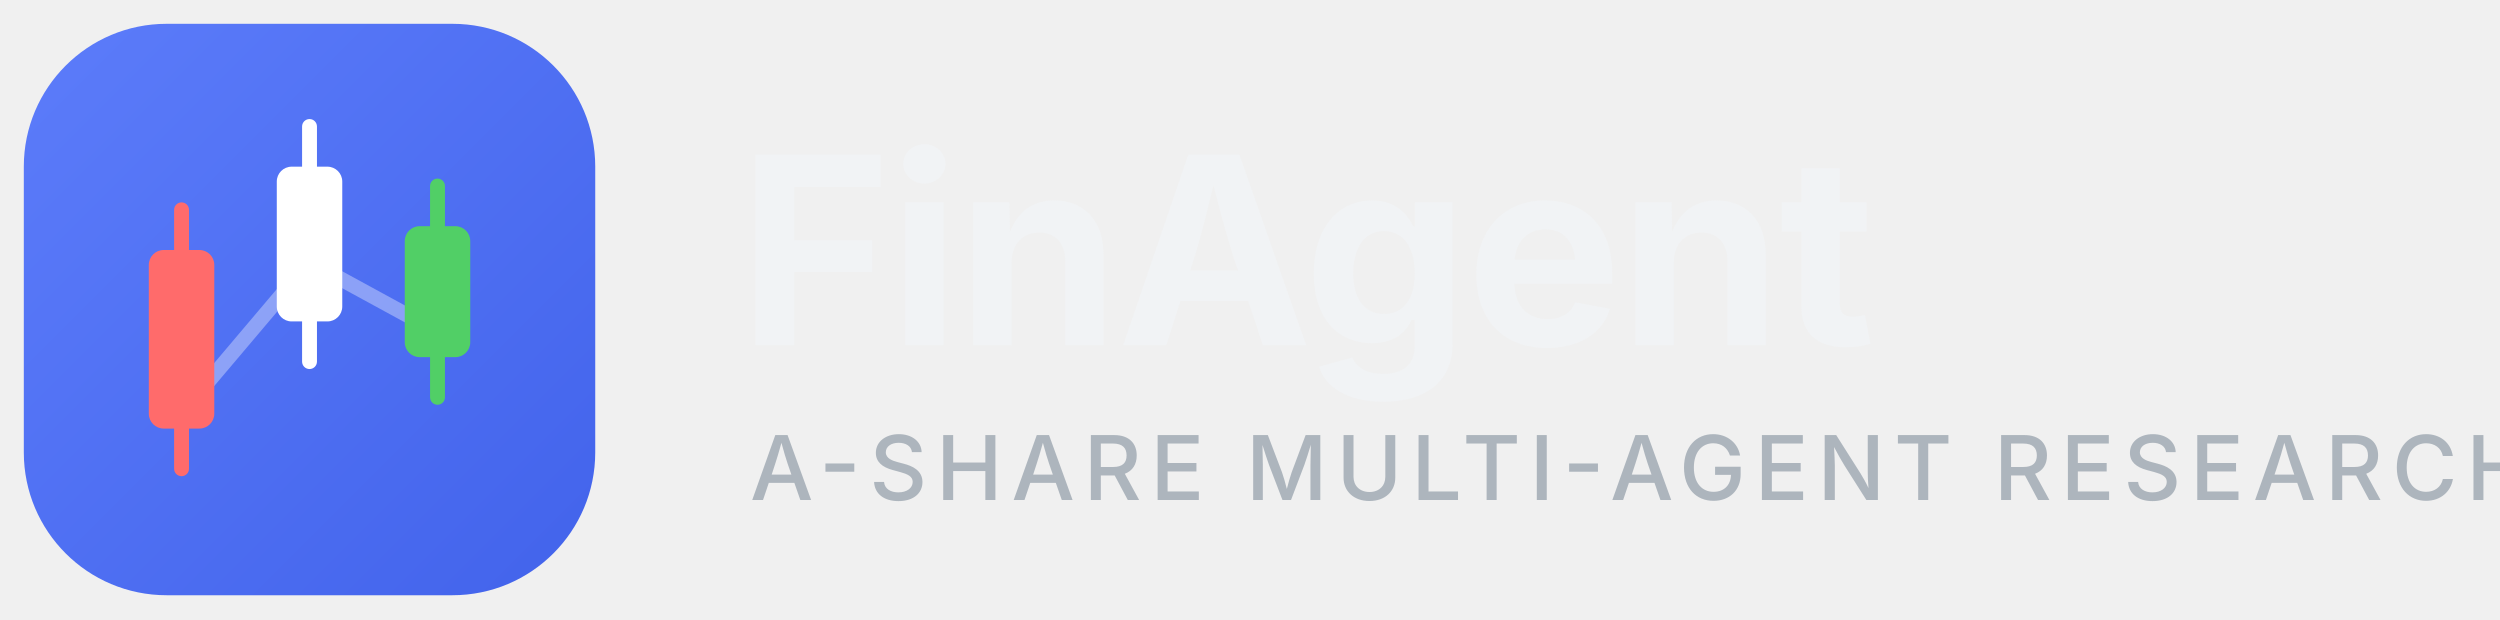
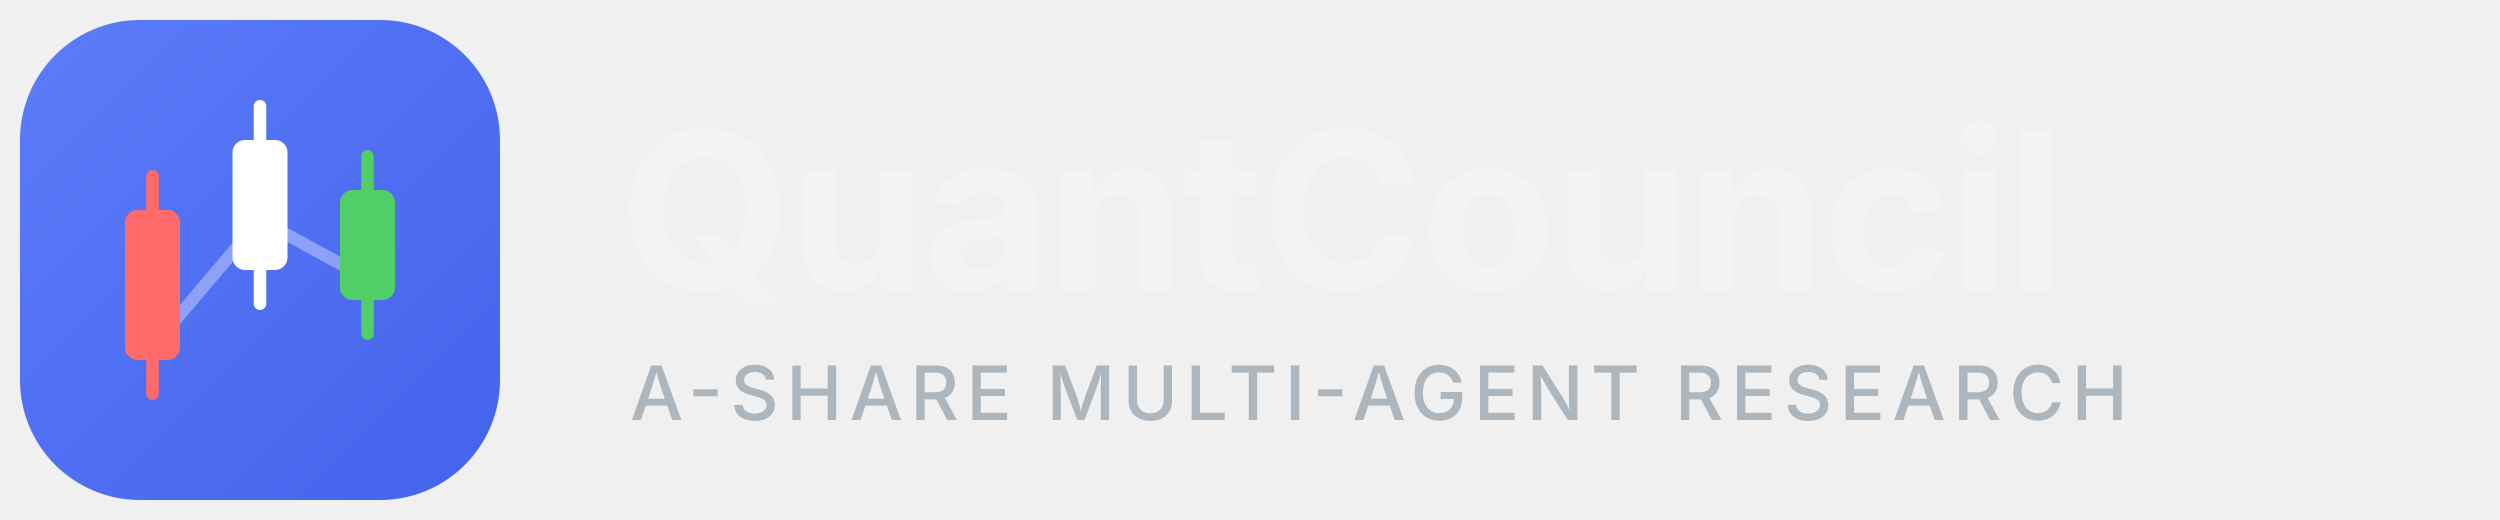
- <svg xmlns="http://www.w3.org/2000/svg" width="420" height="104" viewBox="0 0 420 104" fill="none">
+ <svg xmlns="http://www.w3.org/2000/svg" width="500" height="104" viewBox="0 0 500 104" fill="none">
  <defs>
    <linearGradient id="bg" x1="0" y1="0" x2="1" y2="1">
      <stop offset="0" stop-color="#5c7cfa" />
      <stop offset="1" stop-color="#4263eb" />
    </linearGradient>
  </defs>
  <rect x="4" y="4" width="96" height="96" rx="24" fill="url(#bg)" />
  <path d="M30 70 L52 44 L74 56" stroke="#ffffff" stroke-opacity="0.35" stroke-width="2.5" stroke-linecap="round" />
  <rect x="25" y="42" width="11" height="30" rx="2.5" fill="#ff6b6b" />
  <rect x="29.25" y="34" width="2.5" height="46" rx="1.25" fill="#ff6b6b" />
  <rect x="46.5" y="28" width="11" height="26" rx="2.5" fill="#ffffff" />
  <rect x="50.75" y="20" width="2.5" height="42" rx="1.25" fill="#ffffff" />
  <rect x="68" y="38" width="11" height="22" rx="2.5" fill="#51cf66" />
  <rect x="72.25" y="30" width="2.5" height="38" rx="1.25" fill="#51cf66" />
-   <text x="124" y="58" font-family="Inter, Segoe UI, Helvetica Neue, Arial, sans-serif" font-size="44" font-weight="700" fill="#f1f3f5" letter-spacing="-0.5">FinAgent</text>
+   <text x="124" y="58" font-family="Inter, Segoe UI, Helvetica Neue, Arial, sans-serif" font-size="44" font-weight="700" fill="#f1f3f5" letter-spacing="-0.5">QuantCouncil</text>
  <text x="126" y="84" font-family="Inter, Segoe UI, Helvetica Neue, Arial, sans-serif" font-size="15" font-weight="500" fill="#adb5bd" letter-spacing="1.5">A-SHARE MULTI-AGENT RESEARCH</text>
</svg>
